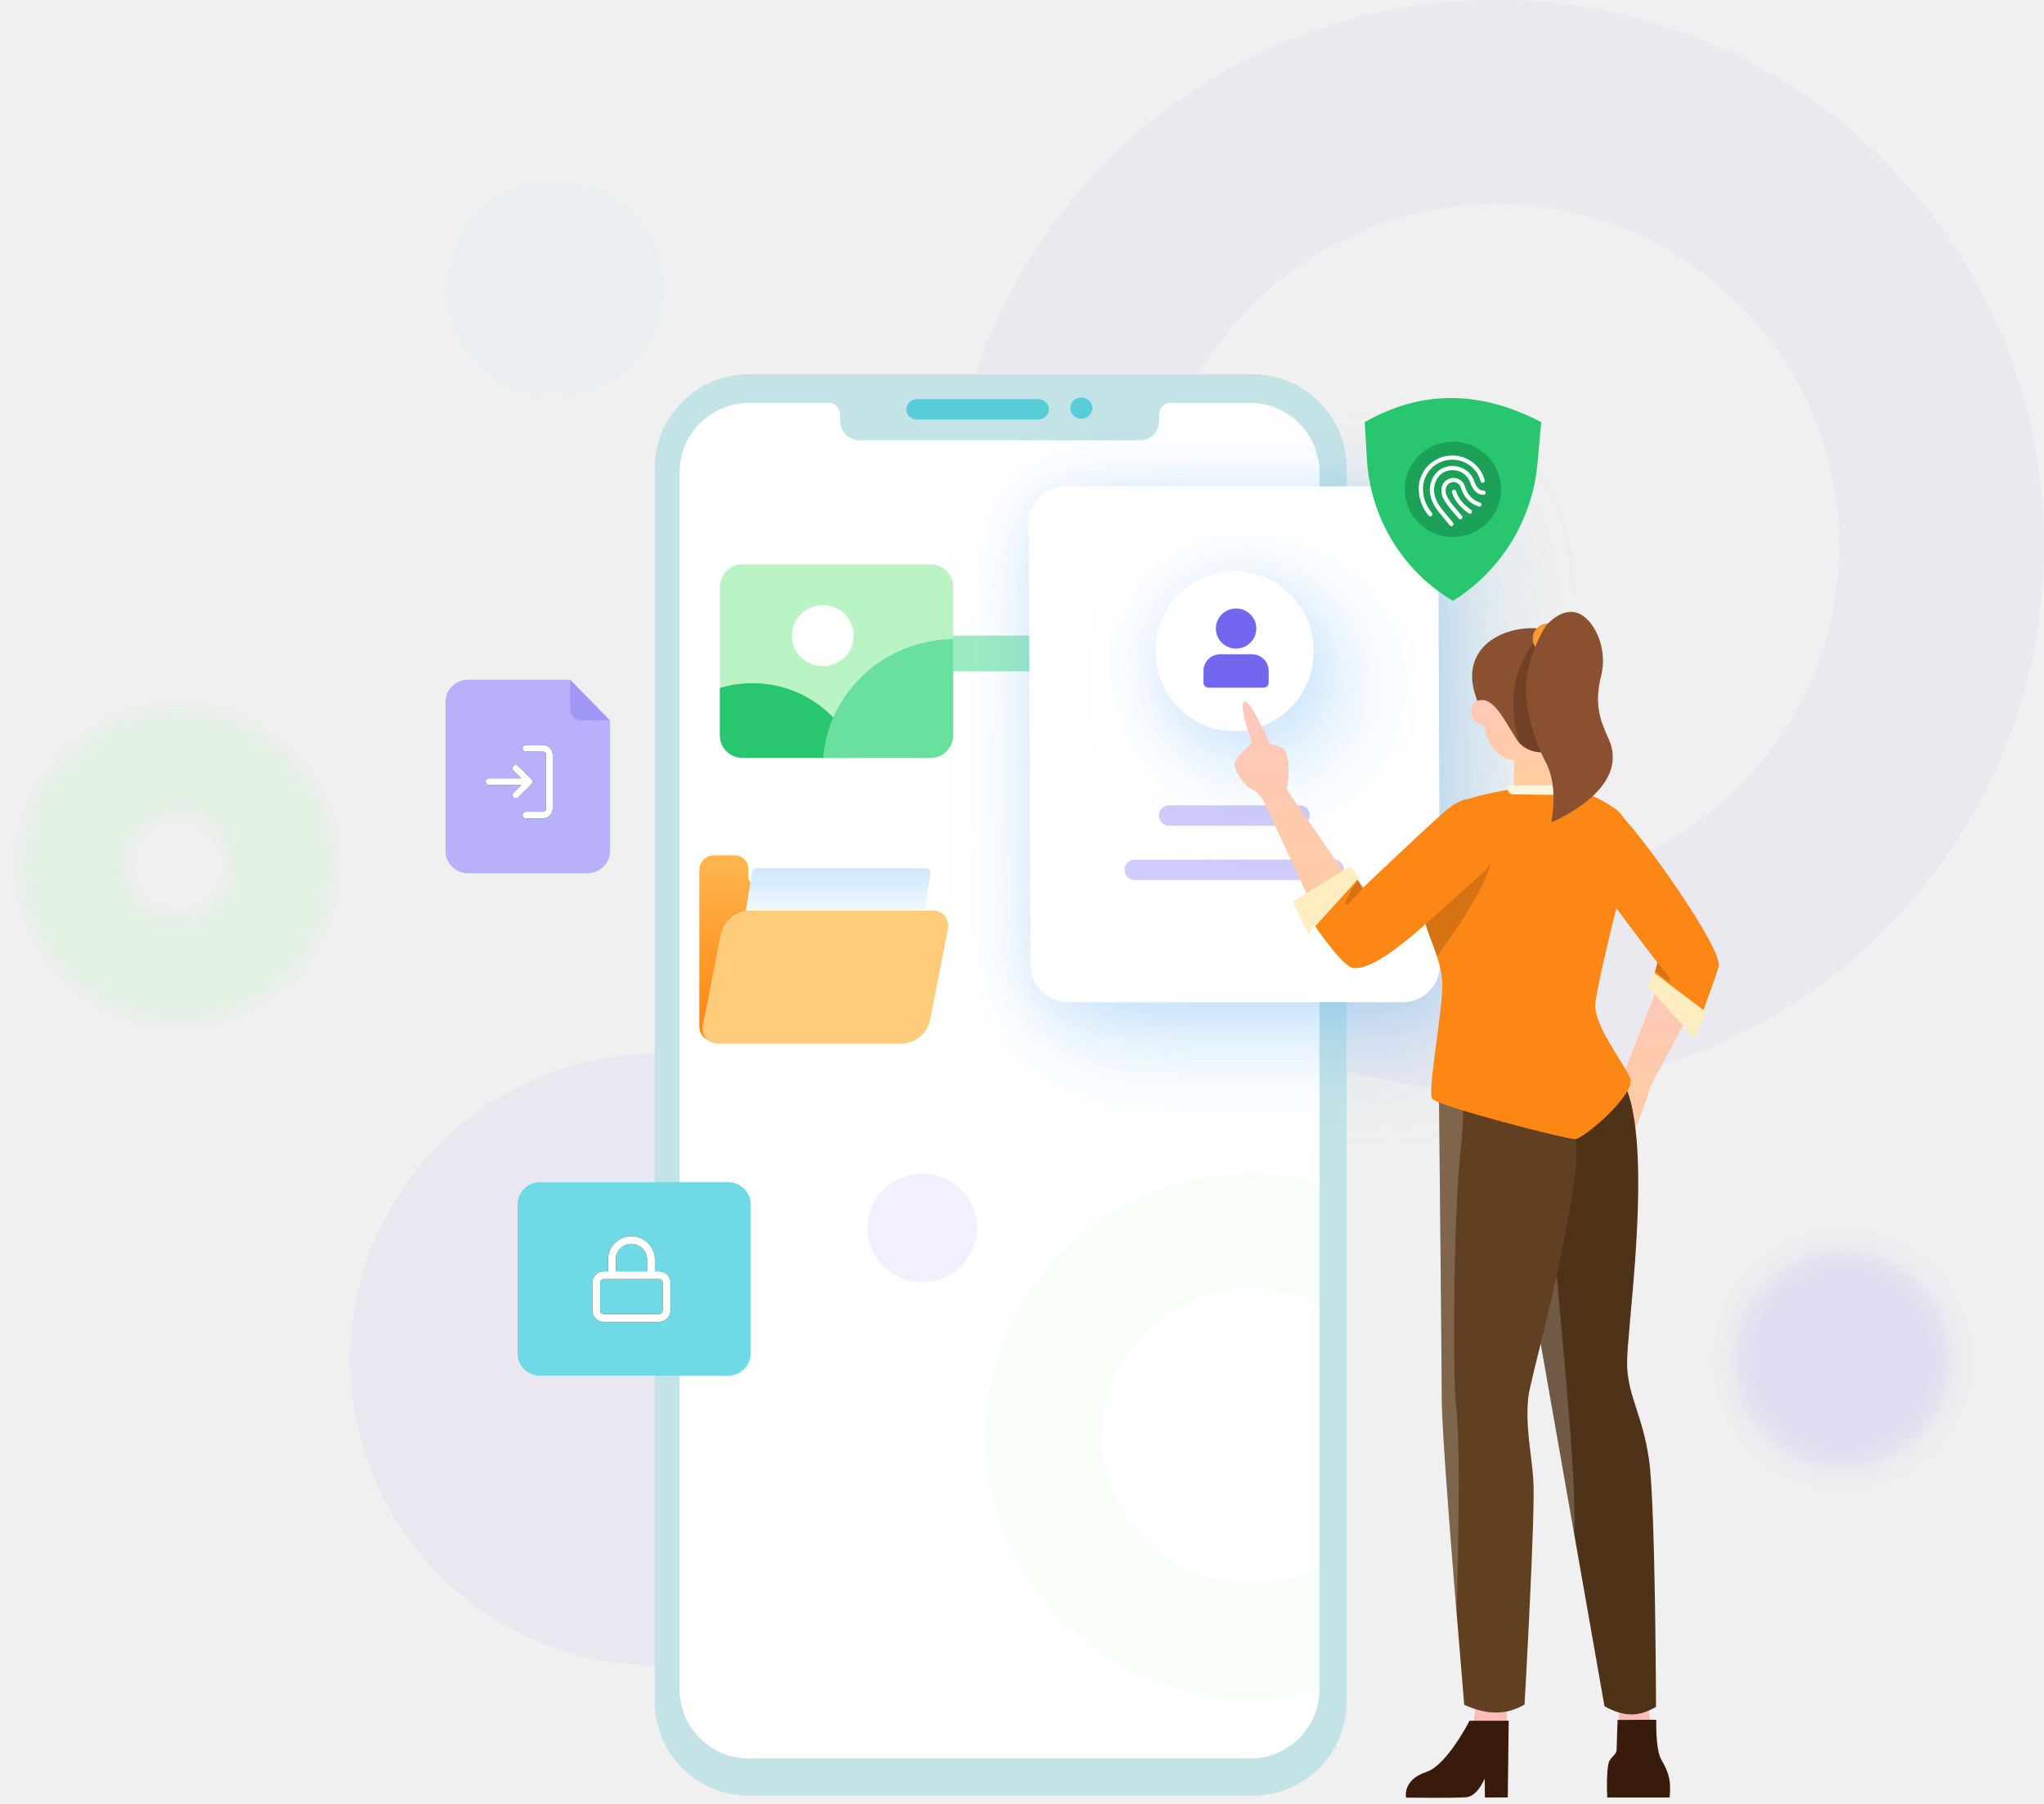
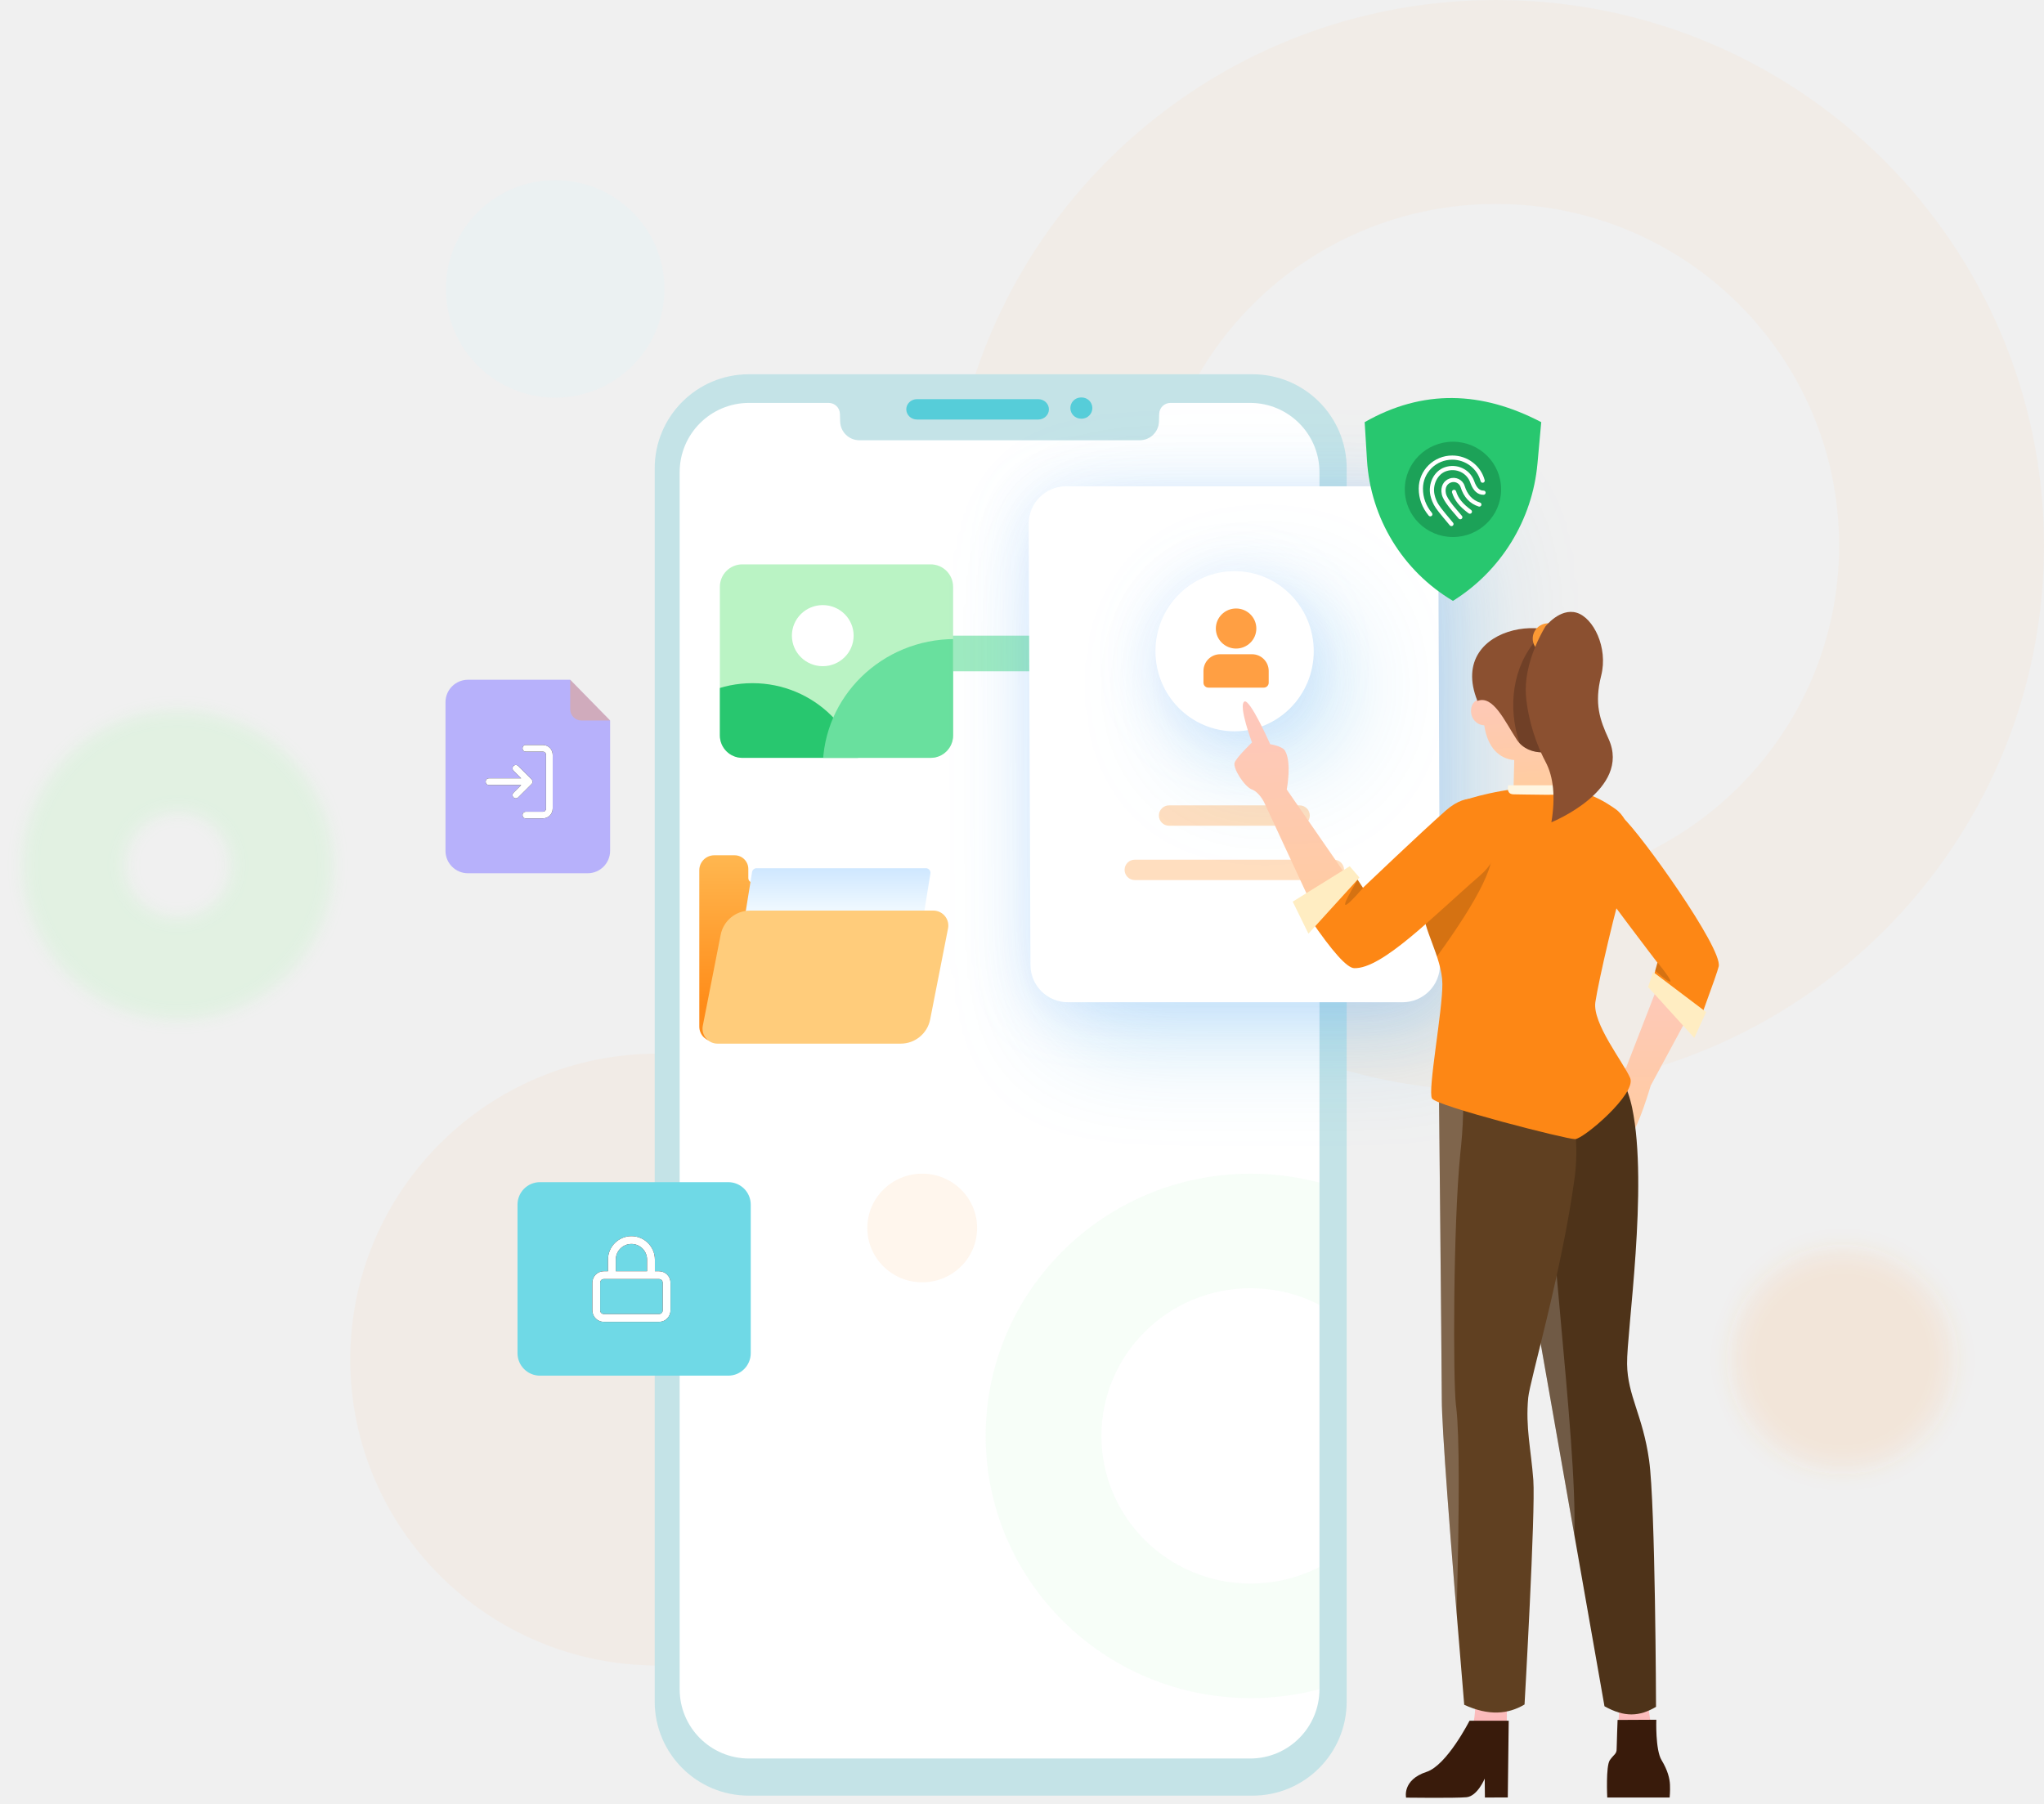
<svg xmlns="http://www.w3.org/2000/svg" xmlns:xlink="http://www.w3.org/1999/xlink" width="546px" height="482px" viewBox="0 0 546 482" version="1.1">
  <defs>
    <filter x="-7.2%" y="-7.3%" width="114.5%" height="114.5%" filterUnits="objectBoundingBox" id="filter-1">
      <feGaussianBlur stdDeviation="2" in="SourceGraphic" />
    </filter>
    <filter x="-15.4%" y="-15.5%" width="130.8%" height="131.0%" filterUnits="objectBoundingBox" id="filter-2">
      <feGaussianBlur stdDeviation="3" in="SourceGraphic" />
    </filter>
    <path d="M18.522,0 L39.813,0 C41.436,5.90080916e-16 42.764,1.29 42.811,2.912 L42.872,4.988 C42.953,7.767 45.229,9.977 48.008,9.977 L122.898,9.977 C125.677,9.977 127.953,7.767 128.034,4.988 L128.094,2.912 C128.142,1.29 129.47,7.42186714e-16 131.093,0 L152.384,0 C162.613,-1.87911363e-15 170.906,8.293 170.906,18.522 L170.906,343.682 C170.906,353.912 162.613,362.204 152.384,362.204 L18.522,362.204 C8.293,362.204 8.35816978e-15,353.912 0,343.682 L0,18.522 C-4.8054561e-15,8.293 8.293,-8.77902741e-15 18.522,0 Z" id="path-3" />
    <linearGradient x1="50%" y1="81.177%" x2="50%" y2="-34.513%" id="linearGradient-5">
      <stop stop-color="#FF8C19" offset="0%" />
      <stop stop-color="#FFC967" offset="100%" />
    </linearGradient>
    <linearGradient x1="62.11%" y1="31.381%" x2="62.11%" y2="-27.478%" id="linearGradient-6">
      <stop stop-color="#F8FDFF" offset="0%" />
      <stop stop-color="#AAD4FF" offset="100%" />
    </linearGradient>
    <path d="M19.69,3.569 L19.69,17.846 C19.69,19.362 18.527,20.522 17.005,20.522 L12.53,20.522 C11.993,20.522 11.635,20.165 11.635,19.63 C11.635,19.095 11.993,18.738 12.53,18.738 L17.005,18.738 C17.542,18.738 17.9,18.381 17.9,17.846 L17.9,3.569 C17.9,3.034 17.542,2.677 17.005,2.677 L12.53,2.677 C11.993,2.677 11.635,2.32 11.635,1.785 C11.635,1.249 11.993,0.892 12.53,0.892 L17.005,0.892 C18.527,0.892 19.69,2.052 19.69,3.569 Z M14.231,11.064 C14.32,10.886 14.32,10.618 14.231,10.35 C14.141,10.261 14.141,10.172 14.052,10.083 L10.472,6.514 C10.114,6.157 9.577,6.157 9.219,6.514 C8.861,6.871 8.861,7.406 9.219,7.763 L11.277,9.815 L2.685,9.815 C2.148,9.815 1.79,10.172 1.79,10.707 C1.79,11.243 2.148,11.6 2.685,11.6 L11.277,11.6 L9.219,13.652 C8.861,14.009 8.861,14.544 9.219,14.901 C9.398,15.079 9.666,15.169 9.845,15.169 C10.024,15.169 10.293,15.079 10.472,14.901 L14.052,11.332 C14.141,11.243 14.231,11.153 14.231,11.064 Z" id="path-7" />
    <path d="M19.839,10.41 L18.795,10.41 L18.795,7.287 C18.795,3.852 15.976,1.041 12.53,1.041 C9.084,1.041 6.265,3.852 6.265,7.287 L6.265,10.41 L5.221,10.41 C3.446,10.41 2.088,11.763 2.088,13.533 L2.088,20.82 C2.088,22.589 3.446,23.943 5.221,23.943 L19.839,23.943 C21.615,23.943 22.972,22.589 22.972,20.82 L22.972,13.533 C22.972,11.763 21.615,10.41 19.839,10.41 Z M8.353,7.287 C8.353,4.997 10.233,3.123 12.53,3.123 C14.827,3.123 16.707,4.997 16.707,7.287 L16.707,10.41 L8.353,10.41 L8.353,7.287 Z M20.884,20.82 C20.884,21.444 20.466,21.861 19.839,21.861 L5.221,21.861 C4.594,21.861 4.177,21.444 4.177,20.82 L4.177,13.533 C4.177,12.908 4.594,12.492 5.221,12.492 L19.839,12.492 C20.466,12.492 20.884,12.908 20.884,13.533 L20.884,20.82 Z" id="path-9" />
    <path d="M6,0 L56.3,0 C59.614,-1.4968968e-15 62.3,2.686 62.3,6 L62.3,45.698 C62.3,49.011 59.614,51.698 56.3,51.698 L6,51.698 C2.686,51.698 -4.82366169e-16,49.011 0,45.698 L0,6 C-1.29399067e-15,2.686 2.686,-2.79460044e-16 6,0 Z" id="path-11" />
    <path d="M10.04,1.03111251e-13 L99.431,1.03111251e-13 C104.938,1.03875937e-13 109.409,4.453 109.431,9.96 L109.901,127.821 C109.923,133.343 105.464,137.838 99.941,137.86 C99.928,137.86 99.914,137.86 99.901,137.86 L10.51,137.86 C5.003,137.86 0.532,133.407 0.51,127.9 L0.04,10.04 C0.018,4.517 4.477,0.022 10,7.94958278e-05 C10.013,2.6498662e-05 10.027,9.95609792e-14 10.04,1.03111251e-13 Z" id="path-13" />
    <filter x="-35.0%" y="-27.2%" width="184.5%" height="167.5%" filterUnits="objectBoundingBox" id="filter-14">
      <feOffset dx="8" dy="9" in="SourceAlpha" result="shadowOffsetOuter1" />
      <feGaussianBlur stdDeviation="14" in="shadowOffsetOuter1" result="shadowBlurOuter1" />
      <feColorMatrix values="0 0 0 0 0.076   0 0 0 0 0.583   0 0 0 0 0.879  0 0 0 0.229 0" type="matrix" in="shadowBlurOuter1" result="shadowMatrixOuter1" />
      <feOffset dx="0" dy="2" in="SourceAlpha" result="shadowOffsetOuter2" />
      <feGaussianBlur stdDeviation="7.5" in="shadowOffsetOuter2" result="shadowBlurOuter2" />
      <feColorMatrix values="0 0 0 0 0.504   0 0 0 0 0.7   0 0 0 0 1  0 0 0 0.234 0" type="matrix" in="shadowBlurOuter2" result="shadowMatrixOuter2" />
      <feMerge>
        <feMergeNode in="shadowMatrixOuter1" />
        <feMergeNode in="shadowMatrixOuter2" />
      </feMerge>
    </filter>
    <ellipse id="path-15" cx="21.141" cy="21.394" rx="21.141" ry="21.394" />
    <filter x="-91.1%" y="-87.6%" width="320.0%" height="317.4%" filterUnits="objectBoundingBox" id="filter-16">
      <feOffset dx="8" dy="9" in="SourceAlpha" result="shadowOffsetOuter1" />
      <feGaussianBlur stdDeviation="14" in="shadowOffsetOuter1" result="shadowBlurOuter1" />
      <feColorMatrix values="0 0 0 0 0.076   0 0 0 0 0.583   0 0 0 0 0.879  0 0 0 0.229 0" type="matrix" in="shadowBlurOuter1" result="shadowMatrixOuter1" />
      <feOffset dx="0" dy="2" in="SourceAlpha" result="shadowOffsetOuter2" />
      <feGaussianBlur stdDeviation="7.5" in="shadowOffsetOuter2" result="shadowBlurOuter2" />
      <feColorMatrix values="0 0 0 0 0.504   0 0 0 0 0.7   0 0 0 0 1  0 0 0 0.234 0" type="matrix" in="shadowBlurOuter2" result="shadowMatrixOuter2" />
      <feMerge>
        <feMergeNode in="shadowMatrixOuter1" />
        <feMergeNode in="shadowMatrixOuter2" />
      </feMerge>
    </filter>
    <linearGradient x1="47.237%" y1="-28.186%" x2="50%" y2="91.05%" id="linearGradient-17">
      <stop stop-color="#FDC6C6" offset="0%" />
      <stop stop-color="#FFCCA1" offset="100%" />
    </linearGradient>
    <linearGradient x1="45.73%" y1="-28.186%" x2="50%" y2="91.05%" id="linearGradient-18">
      <stop stop-color="#FDC6C6" offset="0%" />
      <stop stop-color="#FAB2B2" offset="100%" />
    </linearGradient>
    <linearGradient x1="44.539%" y1="-28.186%" x2="50%" y2="91.05%" id="linearGradient-19">
      <stop stop-color="#FDC6C6" offset="0%" />
      <stop stop-color="#FAB2B2" offset="100%" />
    </linearGradient>
    <linearGradient x1="44.055%" y1="-28.186%" x2="50%" y2="91.05%" id="linearGradient-20">
      <stop stop-color="#FDC6C6" offset="0%" />
      <stop stop-color="#FFCCA1" offset="100%" />
    </linearGradient>
    <linearGradient x1="47.831%" y1="-28.186%" x2="50%" y2="91.05%" id="linearGradient-21">
      <stop stop-color="#FDC6C6" offset="0%" />
      <stop stop-color="#FFCCA1" offset="100%" />
    </linearGradient>
  </defs>
  <g id="📝-Pages-New" stroke="none" stroke-width="1" fill="none" fill-rule="evenodd">
    <g id="Not-Authorized" transform="translate(-444, -309)">
      <g id="Illustration" transform="translate(450, 309)">
        <g id="Shape">
-           <path d="M393.598,0 C474.454,0 540,65.259 540,145.76 C540,226.261 474.454,291.52 393.598,291.52 C312.742,291.52 247.196,226.261 247.196,145.76 C247.196,65.259 312.742,0 393.598,0 Z M393.598,54.49 C342.969,54.49 301.926,95.353 301.926,145.76 C301.926,196.167 342.969,237.031 393.598,237.031 C444.227,237.031 485.27,196.167 485.27,145.76 C485.27,95.353 444.227,54.49 393.598,54.49 Z" id="Oval" fill="#7367F0" fill-rule="nonzero" opacity="0.053" />
+           <path d="M393.598,0 C474.454,0 540,65.259 540,145.76 C540,226.261 474.454,291.52 393.598,291.52 C312.742,291.52 247.196,226.261 247.196,145.76 C247.196,65.259 312.742,0 393.598,0 Z M393.598,54.49 C342.969,54.49 301.926,95.353 301.926,145.76 C301.926,196.167 342.969,237.031 393.598,237.031 C444.227,237.031 485.27,196.167 485.27,145.76 C485.27,95.353 444.227,54.49 393.598,54.49 Z" id="Oval" fill="#ff9f43" fill-rule="nonzero" opacity="0.053" />
          <path d="M41.503,189.806 C64.425,189.806 83.007,208.306 83.007,231.128 C83.007,253.949 64.425,272.449 41.503,272.449 C18.582,272.449 0,253.949 0,231.128 C0,208.306 18.582,189.806 41.503,189.806 Z M41.503,217.051 C33.695,217.051 27.365,223.353 27.365,231.128 C27.365,238.902 33.695,245.204 41.503,245.204 C49.312,245.204 55.642,238.902 55.642,231.128 C55.642,223.353 49.312,217.051 41.503,217.051 Z" id="Oval" fill="#8BF78F" fill-rule="nonzero" opacity="0.141" filter="url(#filter-1)" />
-           <ellipse id="Oval" fill-opacity="0.061" fill="#7367F0" cx="169.662" cy="363.265" rx="82.095" ry="81.735" />
+           <ellipse id="Oval" fill-opacity="0.061" fill="#ff9f43" cx="169.662" cy="363.265" rx="82.095" ry="81.735" />
          <ellipse id="Oval" fill="#CEF5FF" opacity="0.141" cx="142.297" cy="77.194" rx="29.189" ry="29.061" />
-           <ellipse id="Oval" fill-opacity="0.136" fill="#7367F0" filter="url(#filter-2)" cx="486.182" cy="363.265" rx="29.189" ry="29.061" />
+           <ellipse id="Oval" fill-opacity="0.136" fill="#ff9f43" filter="url(#filter-2)" cx="486.182" cy="363.265" rx="29.189" ry="29.061" />
        </g>
        <g id="File-Organizer" transform="translate(113, 100)">
          <g id="Phone3" transform="translate(55.88661, 0)">
            <path d="M25.137,0 L159.708,0 C173.591,-2.55022564e-15 184.845,11.254 184.845,25.137 L184.845,354.641 C184.845,368.523 173.591,379.778 159.708,379.778 L25.137,379.778 C11.254,379.778 2.9341734e-15,368.523 -2.60392312e-14,354.641 L-2.60392312e-14,25.137 C-3.4844809e-14,11.254 11.254,2.55022564e-15 25.137,0 Z" id="Rectangle" fill="#C4E3E7" />
            <g id="Group-48" transform="translate(6.66654, 7.653065)">
              <mask id="mask-4" fill="white">
                <use xlink:href="#path-3" />
              </mask>
              <use id="Rectangle" fill="#FFFFFF" xlink:href="#path-3" />
-               <ellipse id="Oval" fill="#7367F0" opacity="0.099" mask="url(#mask-4)" cx="64.795" cy="220.451" rx="14.659" ry="14.512" />
+               <ellipse id="Oval" fill="#ff9f43" opacity="0.099" mask="url(#mask-4)" cx="64.795" cy="220.451" rx="14.659" ry="14.512" />
              <path d="M152.519,205.94 C191.606,205.94 223.293,237.309 223.293,276.004 C223.293,314.699 191.606,346.068 152.519,346.068 C113.431,346.068 81.744,314.699 81.744,276.004 C81.744,237.309 113.431,205.94 152.519,205.94 Z M152.519,236.55 C130.508,236.55 112.665,254.214 112.665,276.004 C112.665,297.793 130.508,315.457 152.519,315.457 C174.529,315.457 192.372,297.793 192.372,276.004 C192.372,254.214 174.529,236.55 152.519,236.55 Z" id="Oval" fill="#C8F5D0" opacity="0.141" mask="url(#mask-4)" />
              <path d="M25.58,62.184 L146.612,62.184 C149.242,62.184 151.373,64.316 151.373,66.946 C151.373,69.575 149.242,71.707 146.612,71.707 L25.58,71.707 C22.951,71.707 20.819,69.575 20.819,66.946 C20.819,64.316 22.951,62.184 25.58,62.184 Z" id="Rectangle" fill-opacity="0.642" fill="#68DE9E" mask="url(#mask-4)" />
            </g>
            <path d="M102.442,6.649 C104.023,6.649 105.305,7.867 105.305,9.37 C105.305,10.839 104.079,12.036 102.547,12.089 L102.442,12.091 L70.068,12.091 C68.487,12.091 67.205,10.872 67.205,9.37 C67.205,7.9 68.43,6.703 69.963,6.651 L70.068,6.649 L102.442,6.649 Z" id="Path" fill="#56CDD9" fill-rule="nonzero" />
            <path d="M114.044,6.195 C115.625,6.195 116.907,7.464 116.907,9.03 C116.907,10.56 115.682,11.807 114.149,11.862 L114.044,11.864 L113.894,11.864 C112.313,11.864 111.031,10.595 111.031,9.03 C111.031,7.499 112.256,6.252 113.789,6.197 L113.894,6.195 L114.044,6.195 Z" id="Path" fill="#56CDD9" fill-rule="nonzero" />
          </g>
          <g id="Group-37" transform="translate(67.79688, 127.8836)">
            <path d="M4,0.64 L9.445,0.64 C11.462,0.64 13.097,2.275 13.097,4.292 L13.097,6.725 C13.097,7.398 13.643,7.944 14.316,7.944 L55.484,7.944 C57.693,7.944 59.484,9.735 59.484,11.944 L59.484,46.403 C59.484,48.613 57.693,50.403 55.484,50.403 L4,50.403 C1.791,50.403 6.42046992e-16,48.613 0,46.403 L0,4.64 C-2.705415e-16,2.431 1.791,0.64 4,0.64 Z" id="Rectangle" fill="url(#linearGradient-5)" />
            <path d="M15.3,4.096 L60.53,4.096 C61.203,4.096 61.749,4.642 61.749,5.315 C61.749,5.38 61.744,5.445 61.734,5.509 L54.944,47.65 C54.848,48.241 54.338,48.676 53.74,48.676 L8.51,48.676 C7.837,48.676 7.291,48.13 7.291,47.456 C7.291,47.391 7.296,47.326 7.307,47.262 L14.097,5.121 C14.192,4.53 14.702,4.096 15.3,4.096 Z" id="Rectangle" fill="url(#linearGradient-6)" />
            <path d="M66.445,20.188 L61.669,44.507 C60.932,48.259 57.642,50.965 53.819,50.965 L4.862,50.965 C2.653,50.965 0.862,49.174 0.862,46.965 C0.862,46.706 0.887,46.448 0.937,46.194 L5.713,21.875 C6.45,18.123 9.739,15.417 13.563,15.417 L62.52,15.417 C64.729,15.417 66.52,17.208 66.52,19.417 C66.52,19.676 66.495,19.934 66.445,20.188 Z" id="Rectangle" fill="#FFCC7B" />
          </g>
          <g id="Group-28" transform="translate(0, 81.62785)">
            <path d="M6,0 L33.316,0 L33.316,0 L43.976,10.884 L43.976,45.698 C43.976,49.011 41.29,51.698 37.976,51.698 L6,51.698 C2.686,51.698 4.05812251e-16,49.011 0,45.698 L0,6 C-4.05812251e-16,2.686 2.686,6.08718376e-16 6,0 Z" id="Rectangle" fill="#B7B1FB" />
            <g id="Icon" transform="translate(8.950131, 16.52257)">
              <mask id="mask-8" fill="white">
                <use xlink:href="#path-7" />
              </mask>
              <use id="Mask" fill="#000000" fill-rule="nonzero" xlink:href="#path-7" />
              <g id="Group" mask="url(#mask-8)" fill="#FFFFFF">
                <g id="Icon-Color">
                  <rect id="🎨-Icon-Color" x="0" y="0" width="21.48" height="21.415" />
                </g>
              </g>
            </g>
-             <path d="M43.976,10.884 L36.316,10.884 C34.659,10.884 33.316,9.541 33.316,7.884 L33.316,0 L33.316,0 L43.976,10.884 Z" id="Path" fill="#7367F0" fill-rule="nonzero" opacity="0.34" />
+             <path d="M43.976,10.884 L36.316,10.884 C34.659,10.884 33.316,9.541 33.316,7.884 L33.316,0 L33.316,0 L43.976,10.884 Z" id="Path" fill="#ff9f43" fill-rule="nonzero" opacity="0.34" />
          </g>
          <g id="Group" transform="translate(19.23965, 215.8603)">
            <path d="M6,0 L56.3,0 C59.614,-4.44006117e-15 62.3,2.686 62.3,6 L62.3,45.698 C62.3,49.011 59.614,51.698 56.3,51.698 L6,51.698 C2.686,51.698 1.29399067e-15,49.011 0,45.698 L0,6 C4.82366169e-16,2.686 2.686,-2.79460044e-16 6,0 Z" id="Rectangle" fill="#6FD9E6" />
            <g transform="translate(17.90026, 13.38415)" id="Icon">
              <mask id="mask-10" fill="white">
                <use xlink:href="#path-9" />
              </mask>
              <use id="Mask" fill="#000000" fill-rule="nonzero" xlink:href="#path-9" />
              <g id="Group" mask="url(#mask-10)" fill="#FFFFFF">
                <g id="Icon-Color">
                  <rect id="🎨-Icon-Color" x="0" y="0" width="25.06" height="24.984" />
                </g>
              </g>
            </g>
          </g>
          <g id="Group-34" transform="translate(73.29392, 50.79066)">
            <mask id="mask-12" fill="white">
              <use xlink:href="#path-11" />
            </mask>
            <use id="Rectangle" fill="#BAF3C4" fill-rule="nonzero" xlink:href="#path-11" />
            <ellipse id="Oval" fill="#FFFFFF" mask="url(#mask-12)" cx="27.485" cy="19.046" rx="8.246" ry="8.163" />
            <ellipse id="Oval" fill="#28C76F" mask="url(#mask-12)" cx="8.704" cy="61.221" rx="29.776" ry="29.477" />
            <ellipse id="Oval" fill="#69E09E" mask="url(#mask-12)" cx="62.758" cy="54.419" rx="35.273" ry="34.465" />
          </g>
          <g id="Group-23" transform="translate(155.7496, 29.93021)">
            <g id="Rectangle">
              <use fill="black" fill-opacity="1" filter="url(#filter-14)" xlink:href="#path-13" />
              <use fill="#FFFFFF" fill-rule="evenodd" xlink:href="#path-13" />
            </g>
-             <path d="M37.536,85.256 L72.405,85.256 C73.908,85.256 75.126,86.474 75.126,87.977 C75.126,89.479 73.908,90.698 72.405,90.698 L37.536,90.698 C36.033,90.698 34.815,89.479 34.815,87.977 C34.815,86.474 36.033,85.256 37.536,85.256 Z" id="Rectangle" fill="#7367F0" fill-rule="nonzero" opacity="0.34" />
-             <path d="M28.374,99.767 L81.567,99.767 C83.07,99.767 84.288,100.986 84.288,102.488 C84.288,103.991 83.07,105.209 81.567,105.209 L28.374,105.209 C26.871,105.209 25.653,103.991 25.653,102.488 C25.653,100.986 26.871,99.767 28.374,99.767 Z" id="Rectangle" fill="#7367F0" fill-rule="nonzero" opacity="0.34" />
+             <path d="M37.536,85.256 L72.405,85.256 C73.908,85.256 75.126,86.474 75.126,87.977 C75.126,89.479 73.908,90.698 72.405,90.698 L37.536,90.698 C36.033,90.698 34.815,89.479 34.815,87.977 C34.815,86.474 36.033,85.256 37.536,85.256 Z" id="Rectangle" fill="#ff9f43" fill-rule="nonzero" opacity="0.34" />
+             <path d="M28.374,99.767 L81.567,99.767 C83.07,99.767 84.288,100.986 84.288,102.488 C84.288,103.991 83.07,105.209 81.567,105.209 L28.374,105.209 C26.871,105.209 25.653,103.991 25.653,102.488 C25.653,100.986 26.871,99.767 28.374,99.767 Z" id="Rectangle" fill="#ff9f43" fill-rule="nonzero" opacity="0.34" />
            <g id="Icon8" transform="translate(33.89844, 22.6744)">
              <g id="Oval">
                <use fill="black" fill-opacity="1" filter="url(#filter-16)" xlink:href="#path-15" />
                <use fill="#FFFFFF" fill-rule="evenodd" xlink:href="#path-15" />
              </g>
-               <g id="Group-70" transform="translate(12.82644, 9.976738)" fill="#7367F0">
+               <g id="Group-70" transform="translate(12.82644, 9.976738)" fill="#ff9f43">
                <path d="M12.964,12.223 C15.428,12.223 17.426,14.221 17.426,16.684 L17.426,19.834 C17.426,20.559 16.838,21.146 16.114,21.146 L1.312,21.146 C0.587,21.146 4.0466296e-12,20.559 4.04654088e-12,19.834 L4.04654088e-12,16.684 C4.04623913e-12,14.221 1.997,12.223 4.461,12.223 L12.964,12.223 Z M8.713,9.70779013e-13 C11.7,9.70779013e-13 14.121,2.397 14.121,5.354 C14.121,8.31 11.7,10.707 8.713,10.707 C5.726,10.707 3.305,8.31 3.305,5.354 C3.305,2.397 5.726,9.70779013e-13 8.713,9.70779013e-13 Z" id="Combined-Shape" />
              </g>
            </g>
          </g>
          <g id="Wom3.5" transform="translate(210.72, 63.48833)">
            <g id="RArm" transform="translate(91.27213, 52.02436)">
              <path d="M13.589,69.931 C13.589,69.931 3.859,80.464 4.535,81.413 C5.212,82.368 10.254,79.818 10.254,79.818 C10.254,79.818 4.347,90.666 5.712,91.408 C7.075,92.15 13.762,90.174 15.729,87.9 C17.696,85.627 20.351,74.517 20.351,74.517 L34.469,44.885 L22.989,41.583 L13.589,69.931 Z" id="Path" fill="url(#linearGradient-17)" transform="translate(19.48525, 66.57517) rotate(2.866471) translate(-19.48525, -66.57517) " />
              <path d="M2.966,16.229 C7.269,22.847 21.752,41.708 21.752,41.708 C21.752,41.708 21.4,42.962 20.697,45.471 L34.006,54.504 C36.527,47.61 37.897,43.678 38.116,42.708 C39.198,37.909 17.331,7.285 12.435,2.86 C4.726,-4.108 -3.609,6.115 2.966,16.229 Z" id="Path" fill="#FD8715" />
              <path d="M25.214,46.715 C25.379,46.395 24.232,44.704 21.773,41.64 L21.148,43.875 C23.693,46.088 25.048,47.034 25.214,46.715 Z" id="Path" fill-opacity="0.16" fill="#000000" />
              <polygon id="Path-70" fill="#FFEDC2" points="20.614 44.208 34.754 54.898 31.603 61.811 19.24 48.198" />
            </g>
            <g id="RLeg" transform="translate(67.4886, 111.1149)">
              <polygon id="Path" fill="url(#linearGradient-18)" points="35.472 179.674 34.686 192.922 44.754 193.181 42.862 179.674" />
              <path d="M35.718,184.893 C35.718,184.893 36,192.871 34.331,195.656 C32.652,198.442 32.143,200.601 32.069,202.267 C31.989,204.052 32.16,205.67 32.16,205.67 L48.824,205.67 C48.824,205.67 49.241,197.277 48.137,195.694 C47.034,194.111 46.31,194.084 46.31,192.685 C46.301,191.287 46.062,184.946 46.062,184.946 L35.718,184.893 Z" id="Path" fill="#391B0B" transform="translate(40.47459, 195.2817) scale(-1, 1) translate(-40.47459, -195.2817) " />
              <path d="M0,2.811 L26.118,-1.03111251e-13 L26.502,0.353 C28.363,2.109 36.453,10.263 38.777,21.409 C43.166,42.451 37.293,81.314 37.422,89.836 C37.546,98.358 41.614,103.5 43.305,115.549 C44.995,127.599 45.155,181.449 45.155,181.449 C40.673,184.078 36.729,184.266 31.385,181.291 L0,2.811 Z" id="Path" fill="#4E3319" />
              <path d="M23.33,135.481 L6.9980434e-14,2.811 L14.522,1.248 C15.169,47.337 24.199,109.638 23.33,135.481 Z" id="Path" fill-opacity="0.192" fill="#FFFFFF" />
            </g>
            <g id="LLeg" transform="translate(45.20709, 114.7656)">
              <path d="M27.631,174.631 L19.046,174.768 C19.422,180.65 18.51,184.587 16.309,186.579 L16.128,186.736 C12.143,190.043 27.519,188.849 27.519,188.849 L27.631,174.631 Z" id="Path" fill="url(#linearGradient-19)" />
              <path d="M0.602,181.508 L0.849,202.012 L6.962,202.017 L7.015,196.964 C7.015,196.964 8.944,201.675 11.891,201.947 C14.847,202.219 28.018,202.052 28.018,202.052 C28.018,202.052 29.113,197.322 22.556,195.174 C17.103,193.389 11.073,181.508 11.073,181.508 L0.602,181.508 Z" id="Path" fill="#391B0B" transform="translate(14.34422, 191.8053) scale(-1, 1) translate(-14.34422, -191.8053) " />
              <path d="M9.326,0.984 L38.654,0 L38.873,0.402 C40.296,3.074 48.094,18.718 45.686,36.501 C42.306,61.461 33.715,90.723 33.294,95.193 C32.544,103.163 34.044,108.933 34.659,117.165 C35.274,125.397 32.314,177.168 32.314,177.168 C27.962,179.76 22.783,180.268 16.199,177.246 C12.237,130.366 10.241,103.216 10.212,95.796 C10.168,84.668 9.326,0.984 9.326,0.984 Z" id="Path" fill="#604021" />
              <path d="M15.361,27.982 L15.166,29.831 C13.212,49.332 13.226,90.745 13.983,97.132 L14.087,97.955 C14.927,105.162 14.954,123.459 14.169,152.847 L13.147,140.166 C11.211,115.764 10.232,100.975 10.212,95.796 L10.176,90.437 C10.008,68.768 9.326,0.984 9.326,0.984 L15.511,0.777 C16.172,11.477 16.122,20.545 15.361,27.982 Z" id="Path" fill-opacity="0.192" fill="#FFFFFF" />
            </g>
            <g id="Head" transform="translate(63.09571, 3.054825)">
              <path d="M2.621,20.265 C-0.988,20.656 -0.732,26.936 3.661,27.264 C4.558,33.319 7.761,36.203 11.664,36.537 L11.448,45.695 L28.716,45.685 C28.716,45.685 23.853,39.215 24.095,30.359 C24.338,21.502 23.933,13.182 23.933,13.182 L1.567,13.579 L2.621,20.265 Z" id="Path" fill="url(#linearGradient-20)" />
              <path d="M29.105,20.735 C24.902,19.09 21.797,26.174 18.581,31.098 C15.365,36.022 7.033,35.186 5.885,31.098 C1.538,22.146 -2.209,9.976 2.864,8.977 C3.578,-3.962 37.786,-0.907 29.105,20.735 Z" id="Path" fill="#8B5030" transform="translate(15.47015, 17.88746) scale(-1, 1) translate(-15.47015, -17.88746) " />
              <path d="M25.564,4.08 C27.029,5.312 27.964,6.948 28.076,8.977 C33.149,9.976 29.403,22.146 25.055,31.098 C23.987,34.899 16.707,35.889 13.106,32.049 C9.822,22.309 11.225,11.419 17.865,4.081 L17.865,4.081 Z" id="Combined-Shape" fill-opacity="0.199" fill="#000000" />
              <ellipse id="Oval" fill="#FB9934" cx="20.734" cy="4.081" rx="4.123" ry="4.081" />
            </g>
            <g id="Body" transform="translate(50.52598, 45.84286)">
              <path d="M44.73,4.681 C48.583,10.283 55.003,29.298 55.367,33.575 C55.778,38.51 50.434,46.37 50.346,53.513 C50.268,60.657 54.332,82.167 53.111,84.177 C51.899,86.186 17.166,95.082 14.9,95.035 C12.643,94.986 -1.603,82.878 0.184,78.694 C1.982,74.51 10.324,64.112 9.474,58.41 C8.634,52.71 3.755,31.668 1.333,24.507 C-1.08,17.345 -0.276,9.826 4.228,6.744 C6.456,5.22 12.402,0.888 22.991,0.907 C33.58,0.927 44.431,4.246 44.73,4.681 Z" id="Path" fill="#FD8715" transform="translate(27.69486, 47.97133) scale(-1, 1) translate(-27.69486, -47.97133) " />
              <path d="M22.616,0.498 C22.319,2.104 22.82,2.907 24.121,2.907 C26.072,2.907 39.156,3.334 40.928,2.572 C42.11,2.064 42.523,1.373 42.169,0.498 L22.616,0.498 Z" id="Path-68" fill="#FFF6E1" />
              <path d="M5.068,16.798 L5.187,16.738 C12.321,13.213 16.607,13.057 18.044,16.271 C19.9,20.426 15.085,30.411 3.597,46.224 C2.019,41.428 -0.25,36.855 0.022,33.575 C0.233,31.1 2.472,23.689 5.068,16.798 Z" id="Path" fill-opacity="0.16" fill="#000000" />
            </g>
            <g id="LArm" transform="translate(0, 23.91528)">
              <path d="M8.001,27.046 C8.001,27.046 6.716,24.284 4.695,23.537 C2.676,22.789 -0.414,17.839 0.064,16.402 C0.541,14.965 4.72,10.978 4.72,10.978 C4.72,10.978 1.026,1.163 2.662,0.055 C4.108,-0.924 9.579,11.439 9.579,11.439 C9.579,11.439 12.795,11.919 13.537,13.183 C15.408,16.37 13.994,23.537 13.994,23.537 L32.982,51.005 L24.27,62.064 L8.001,27.046 Z" id="Path" fill="url(#linearGradient-21)" />
              <path d="M56.473,29.176 C50.051,34.824 34.344,49.807 34.344,49.807 C34.344,49.807 33.566,48.627 32.01,46.267 L20.263,58.175 C26.171,66.85 30.086,71.217 32.01,71.278 C39.528,71.514 53,57.462 65.664,46.489 C77.02,36.65 68.444,18.648 56.473,29.176 Z" id="Path" fill="#FD8715" />
              <path d="M34.391,49.825 C31.453,53.188 29.863,54.686 29.621,54.32 C29.378,53.953 30.486,51.725 32.944,47.637 L34.391,49.825 Z" id="Path" fill-opacity="0.16" fill="#000000" />
              <polygon id="Path-69" fill="#FFEDC2" points="33.416 47.069 19.792 62.064 15.595 53.507 30.824 44.046" />
            </g>
            <path d="M95.828,3.888 C95.828,3.888 91.97,-1.087 87.515,0.218 C83.06,1.523 79.031,9.524 80.944,17.044 C82.848,24.565 81.278,28.855 78.968,33.924 C72.764,47.559 94.244,56.216 94.244,56.216 C93.127,49.48 93.655,44.079 95.828,40.012 C99.185,33.729 101.092,25.671 101.092,20.741 C101.092,12.167 95.828,3.888 95.828,3.888 Z" id="Path" fill="#8B5030" transform="translate(89.46754, 28.10802) scale(-1, 1) translate(-89.46754, -28.10802) " />
          </g>
          <g id="Group-39" transform="translate(245.5346, 6.348833)">
            <path d="M0,6.445 C15.521,-2.409 31.255,-1.884 47.165,6.445 L46.161,17.509 C44.792,32.598 36.436,46.176 23.582,54.198 L23.582,54.198 L23.582,54.198 C10.171,46.232 1.573,32.144 0.62,16.575 L0,6.445 L0,6.445 Z" id="Rectangle" fill="#28C76F" />
            <ellipse id="Oval" fill="#1CA258" cx="23.582" cy="24.407" rx="12.863" ry="12.734" />
            <g id="Group-40" transform="translate(13.93501, 14.85627)" fill="#FFFFFF">
              <path d="M9.464,0.504 C13.555,0.504 17.096,3.234 18.124,7.083 C18.203,7.381 18.024,7.686 17.723,7.764 C17.423,7.843 17.115,7.666 17.035,7.368 C16.138,4.005 13.041,1.618 9.464,1.618 C5.139,1.618 1.635,5.076 1.635,9.34 C1.635,11.747 2.432,13.91 4.036,15.851 C4.233,16.089 4.198,16.44 3.957,16.635 C3.717,16.83 3.362,16.795 3.165,16.557 C1.398,14.419 0.509,12.007 0.509,9.34 C0.509,4.46 4.519,0.504 9.464,0.504 Z" id="Path" />
              <path d="M9.941,2.895 C13.305,2.905 16.045,5.51 16.155,8.798 L16.159,8.985 C16.165,10.823 16.685,11.833 17.683,12.163 C17.978,12.26 18.139,12.576 18.043,12.868 C17.947,13.16 17.629,13.318 17.334,13.221 C15.847,12.729 15.093,11.347 15.038,9.206 L15.035,8.981 C15.026,6.227 12.756,4.019 9.944,4.01 C7.413,4.002 5.261,6.315 4.965,8.905 C4.907,9.409 4.894,9.875 4.923,10.338 L4.954,10.741 C5.079,12.02 5.45,13.076 7.201,17.626 C7.312,17.915 7.167,18.236 6.877,18.344 C6.587,18.453 6.262,18.307 6.151,18.018 L5.216,15.568 C4.1,12.604 3.895,11.798 3.807,10.493 L3.801,10.401 C3.767,9.871 3.783,9.34 3.848,8.773 C4.204,5.661 6.786,2.885 9.941,2.895 Z" id="Path" transform="translate(10.92731, 10.63736) rotate(-19) translate(-10.92731, -10.63736) " />
              <path d="M10.542,5.948 C12.285,5.954 13.724,7.378 13.675,9.098 C13.603,11.576 14.412,13.409 16.106,14.66 C16.356,14.844 16.409,15.194 16.224,15.44 C16.04,15.687 15.688,15.737 15.438,15.553 C13.434,14.073 12.469,11.887 12.551,9.059 C12.582,7.978 11.662,7.067 10.546,7.064 C9.357,7.06 8.48,7.895 8.291,9.386 C8.195,10.143 8.447,11.307 9.009,12.904 L9.105,13.174 C9.185,13.395 9.27,13.623 9.364,13.867 L10.384,16.459 C10.494,16.747 10.348,17.068 10.058,17.176 C9.767,17.283 9.443,17.136 9.333,16.848 L8.515,14.778 L8.312,14.256 C8.217,14.006 8.129,13.773 8.047,13.545 L7.852,12.991 C7.302,11.375 7.058,10.167 7.176,9.24 C7.433,7.212 8.766,5.943 10.542,5.948 Z" id="Path" transform="translate(11.74056, 11.57967) rotate(-19) translate(-11.74056, -11.57967) " />
              <path d="M9.775,9.68 C10.073,9.59 10.387,9.755 10.478,10.049 C11.085,12.01 12.273,13.401 14.507,15.061 C14.756,15.246 14.806,15.595 14.619,15.841 C14.433,16.087 14.08,16.137 13.831,15.952 C11.424,14.163 10.091,12.603 9.402,10.376 C9.311,10.082 9.478,9.77 9.775,9.68 Z" id="Path" />
            </g>
          </g>
        </g>
      </g>
    </g>
  </g>
</svg>
